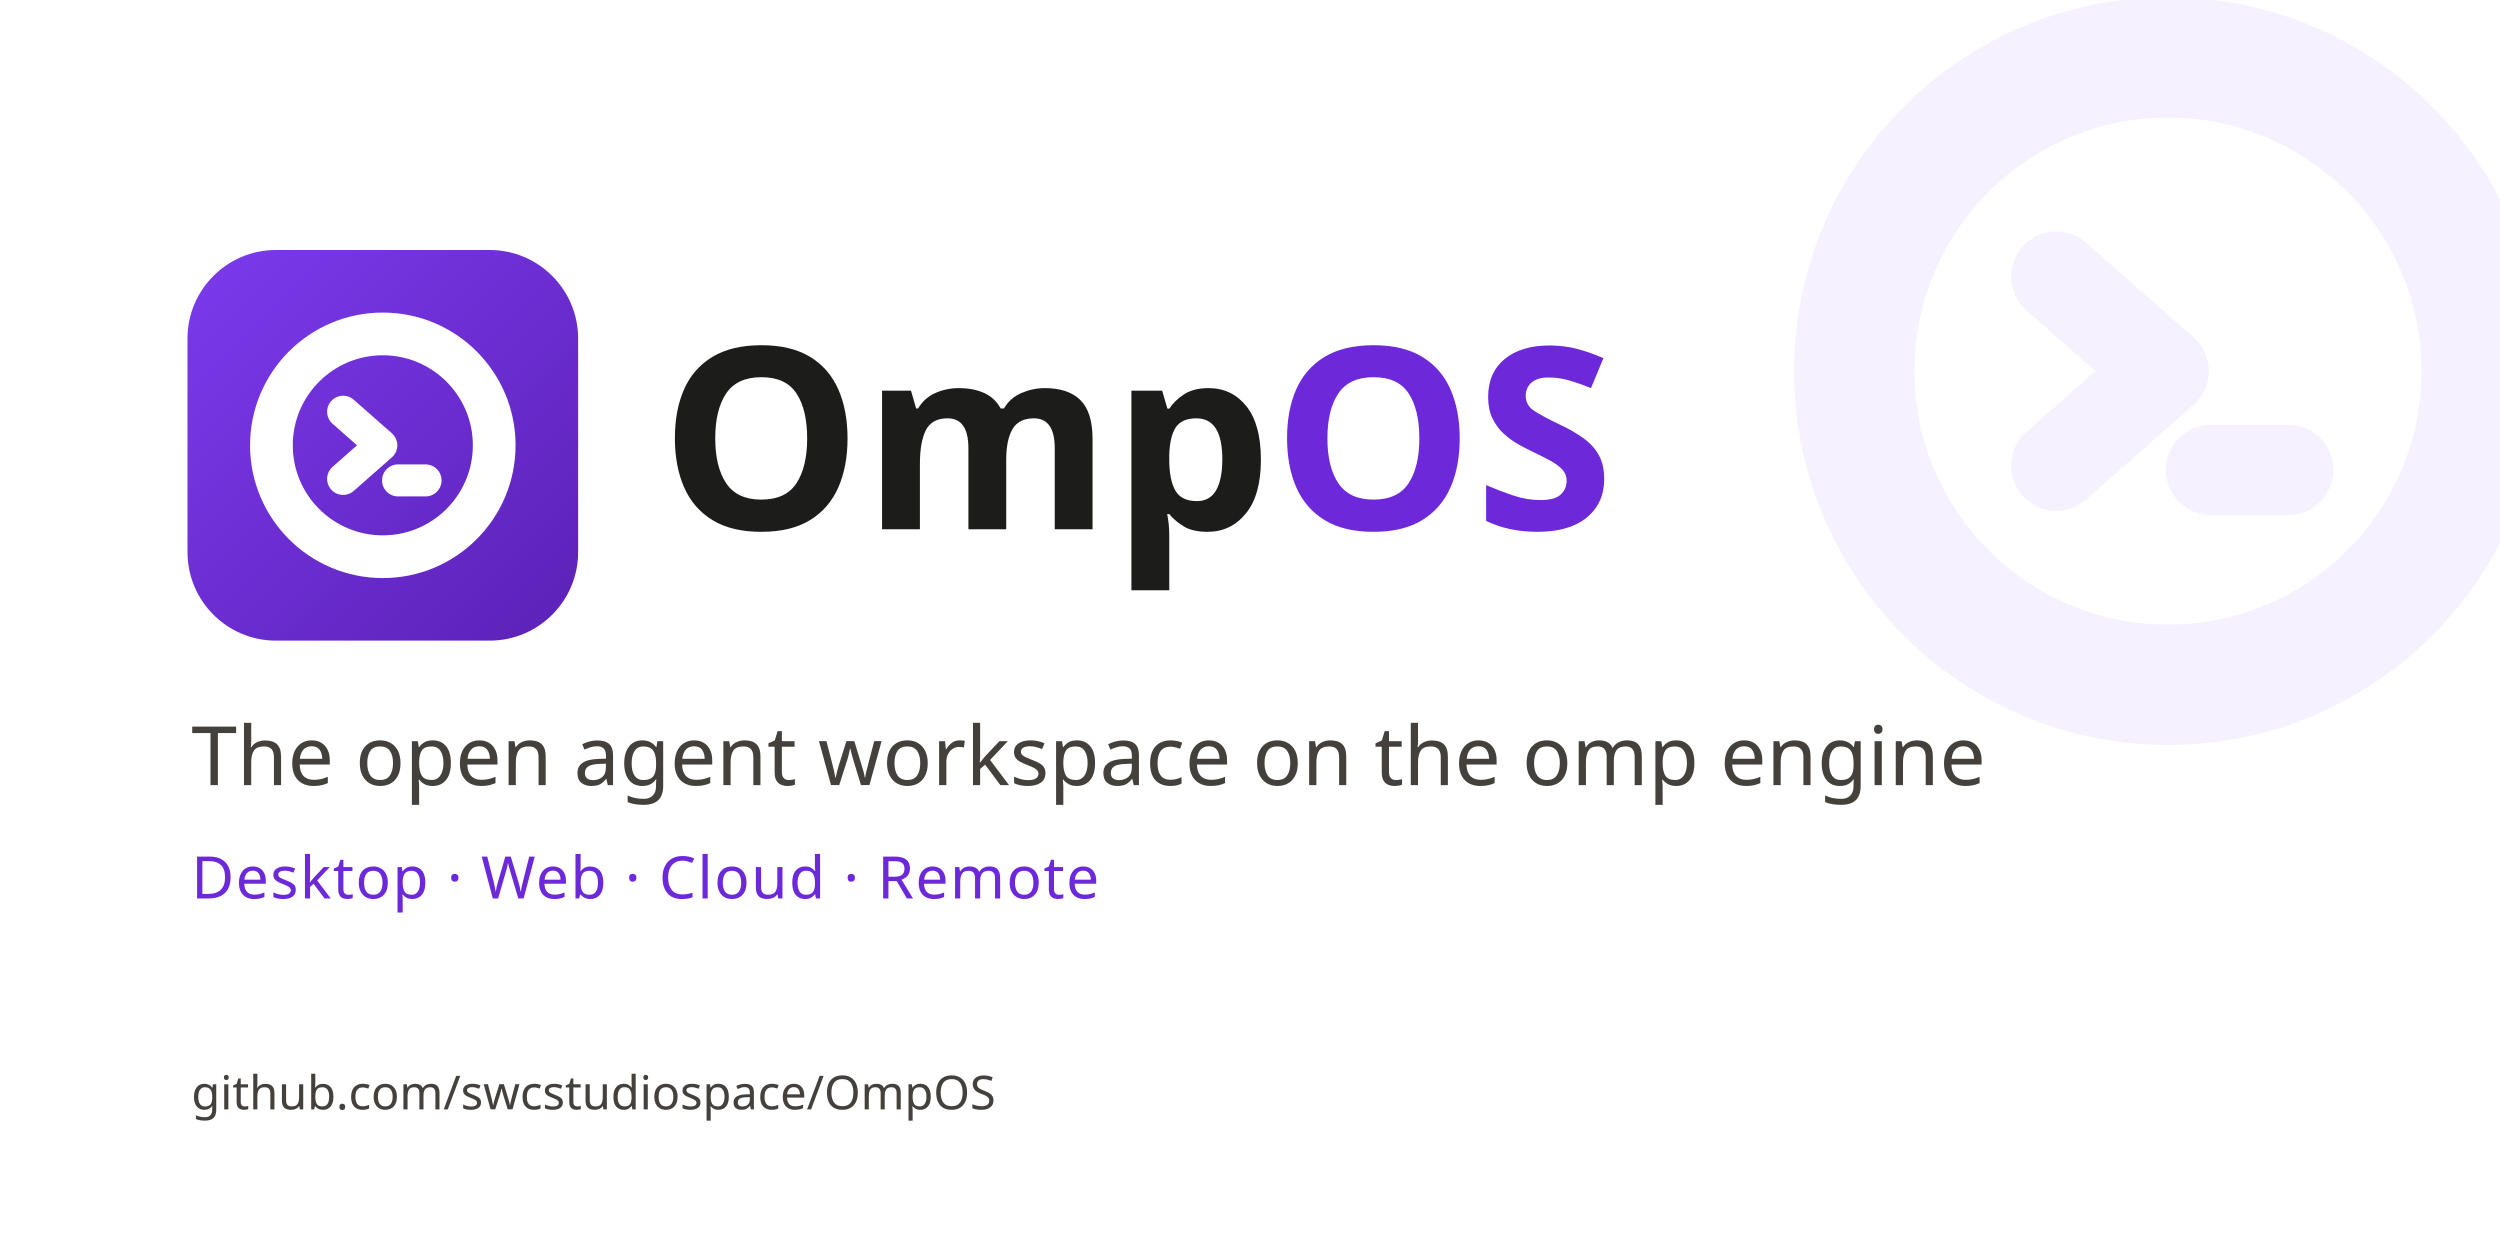
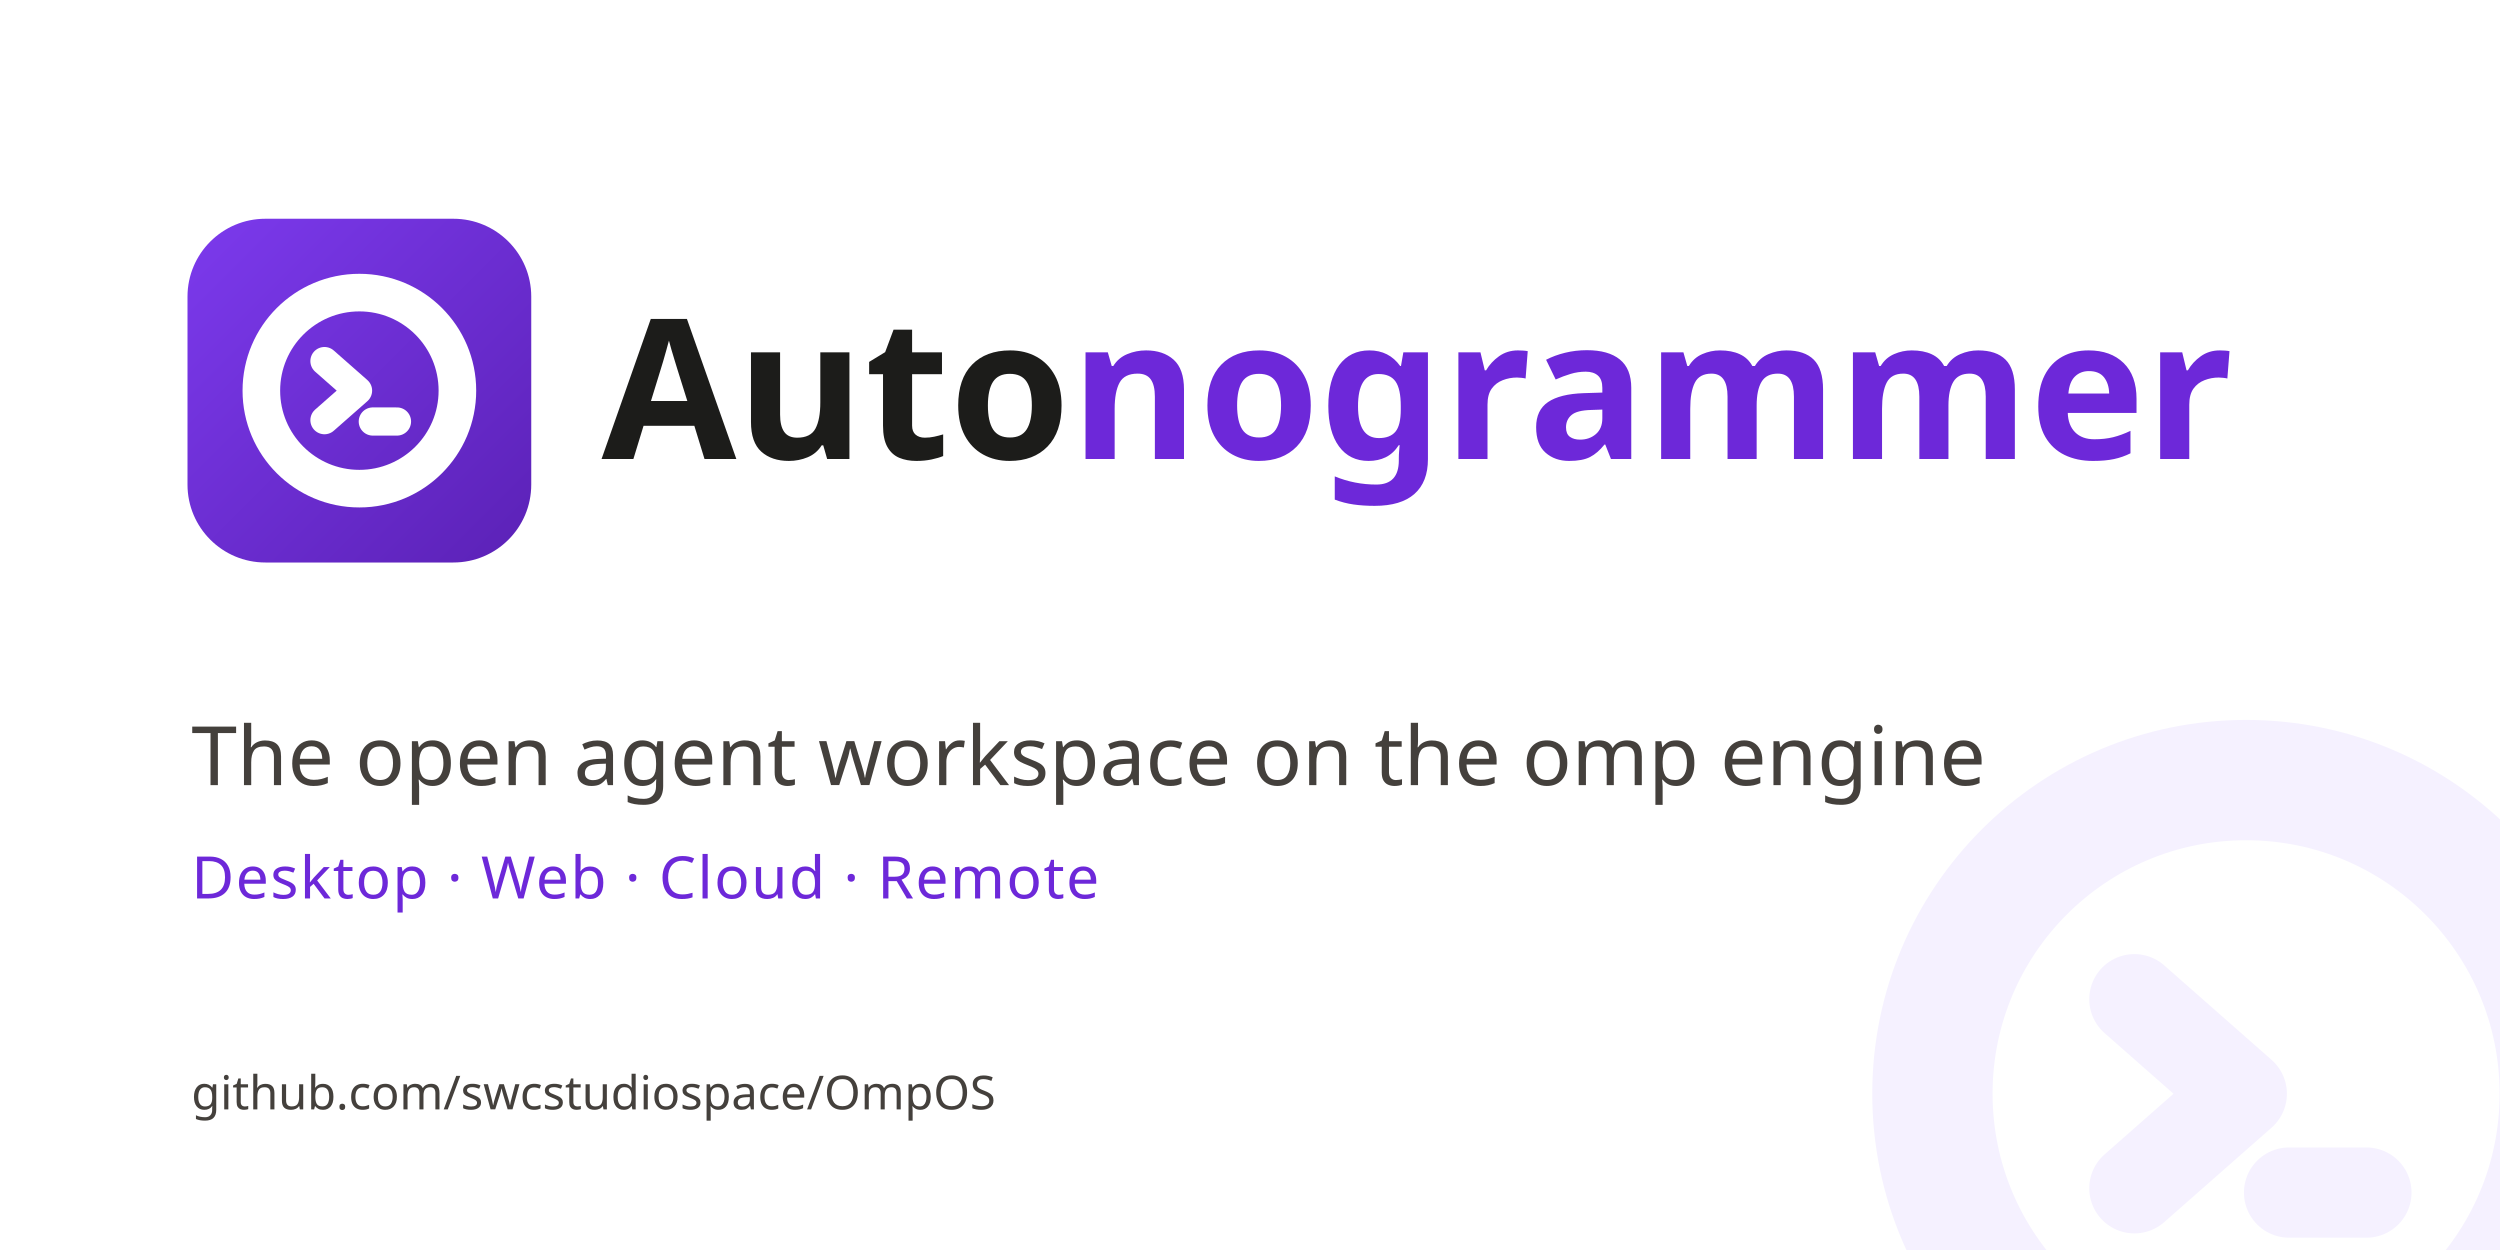
<svg xmlns="http://www.w3.org/2000/svg" viewBox="0 0 1280 640" width="1280" height="640">
  <rect width="1280" height="640" fill="#ffffff" />
  <g>
-     <g transform="translate(1110 190) scale(1.1) translate(-256 -256)" fill="none" stroke="#f5f1ff" stroke-linecap="round" stroke-linejoin="round">
+     <g transform="translate(1150 560) scale(1.1) translate(-256 -256)" fill="none" stroke="#f5f1ff" stroke-linecap="round" stroke-linejoin="round">
      <circle cx="256" cy="256" r="146" stroke-width="56" />
      <path d="M204 212L254 256L204 300" stroke-width="42" />
      <path d="M276 302H312" stroke-width="42" />
    </g>
  </g>
  <defs>
    <linearGradient id="tile" x1="0" y1="0" x2="1" y2="1">
      <stop offset="0" stop-color="#7c3aed" />
      <stop offset="1" stop-color="#5b21b6" />
    </linearGradient>
  </defs>
-   <g transform="translate(96 128) scale(0.390625)">
+   <g transform="translate(96 112) scale(0.34375)">
    <rect width="512" height="512" rx="116" fill="url(#tile)" />
    <g fill="none" stroke="#ffffff" stroke-linecap="round" stroke-linejoin="round">
      <circle cx="256" cy="256" r="146" stroke-width="56" />
      <path d="M204 212L254 256L204 300" stroke-width="42" />
      <path d="M276 302H312" stroke-width="42" />
    </g>
  </g>
-   <text x="338" y="271" font-family="Anybody" font-weight="600" font-size="130" fill="#1c1c1a">Omp<tspan fill="#6d28d9">OS</tspan>
+   <text x="308" y="235" font-family="Anybody" font-weight="600" font-size="100" fill="#1c1c1a">Auto<tspan fill="#6d28d9">nogrammer</tspan>
  </text>
  <text x="98" y="402" font-family="DM Sans" font-weight="400" font-size="42" fill="#44403c">The open agent workspace on the omp engine</text>
  <text x="98" y="460" font-family="DM Sans" font-weight="500" font-size="30" letter-spacing="0.8" fill="#6d28d9">Desktop  ·  Web  ·  Cloud  ·  Remote</text>
  <text x="98" y="568" font-family="Space Mono" font-weight="400" font-size="24" fill="#44403c">github.com/swcstudiospace/OmpOS</text>
</svg>
